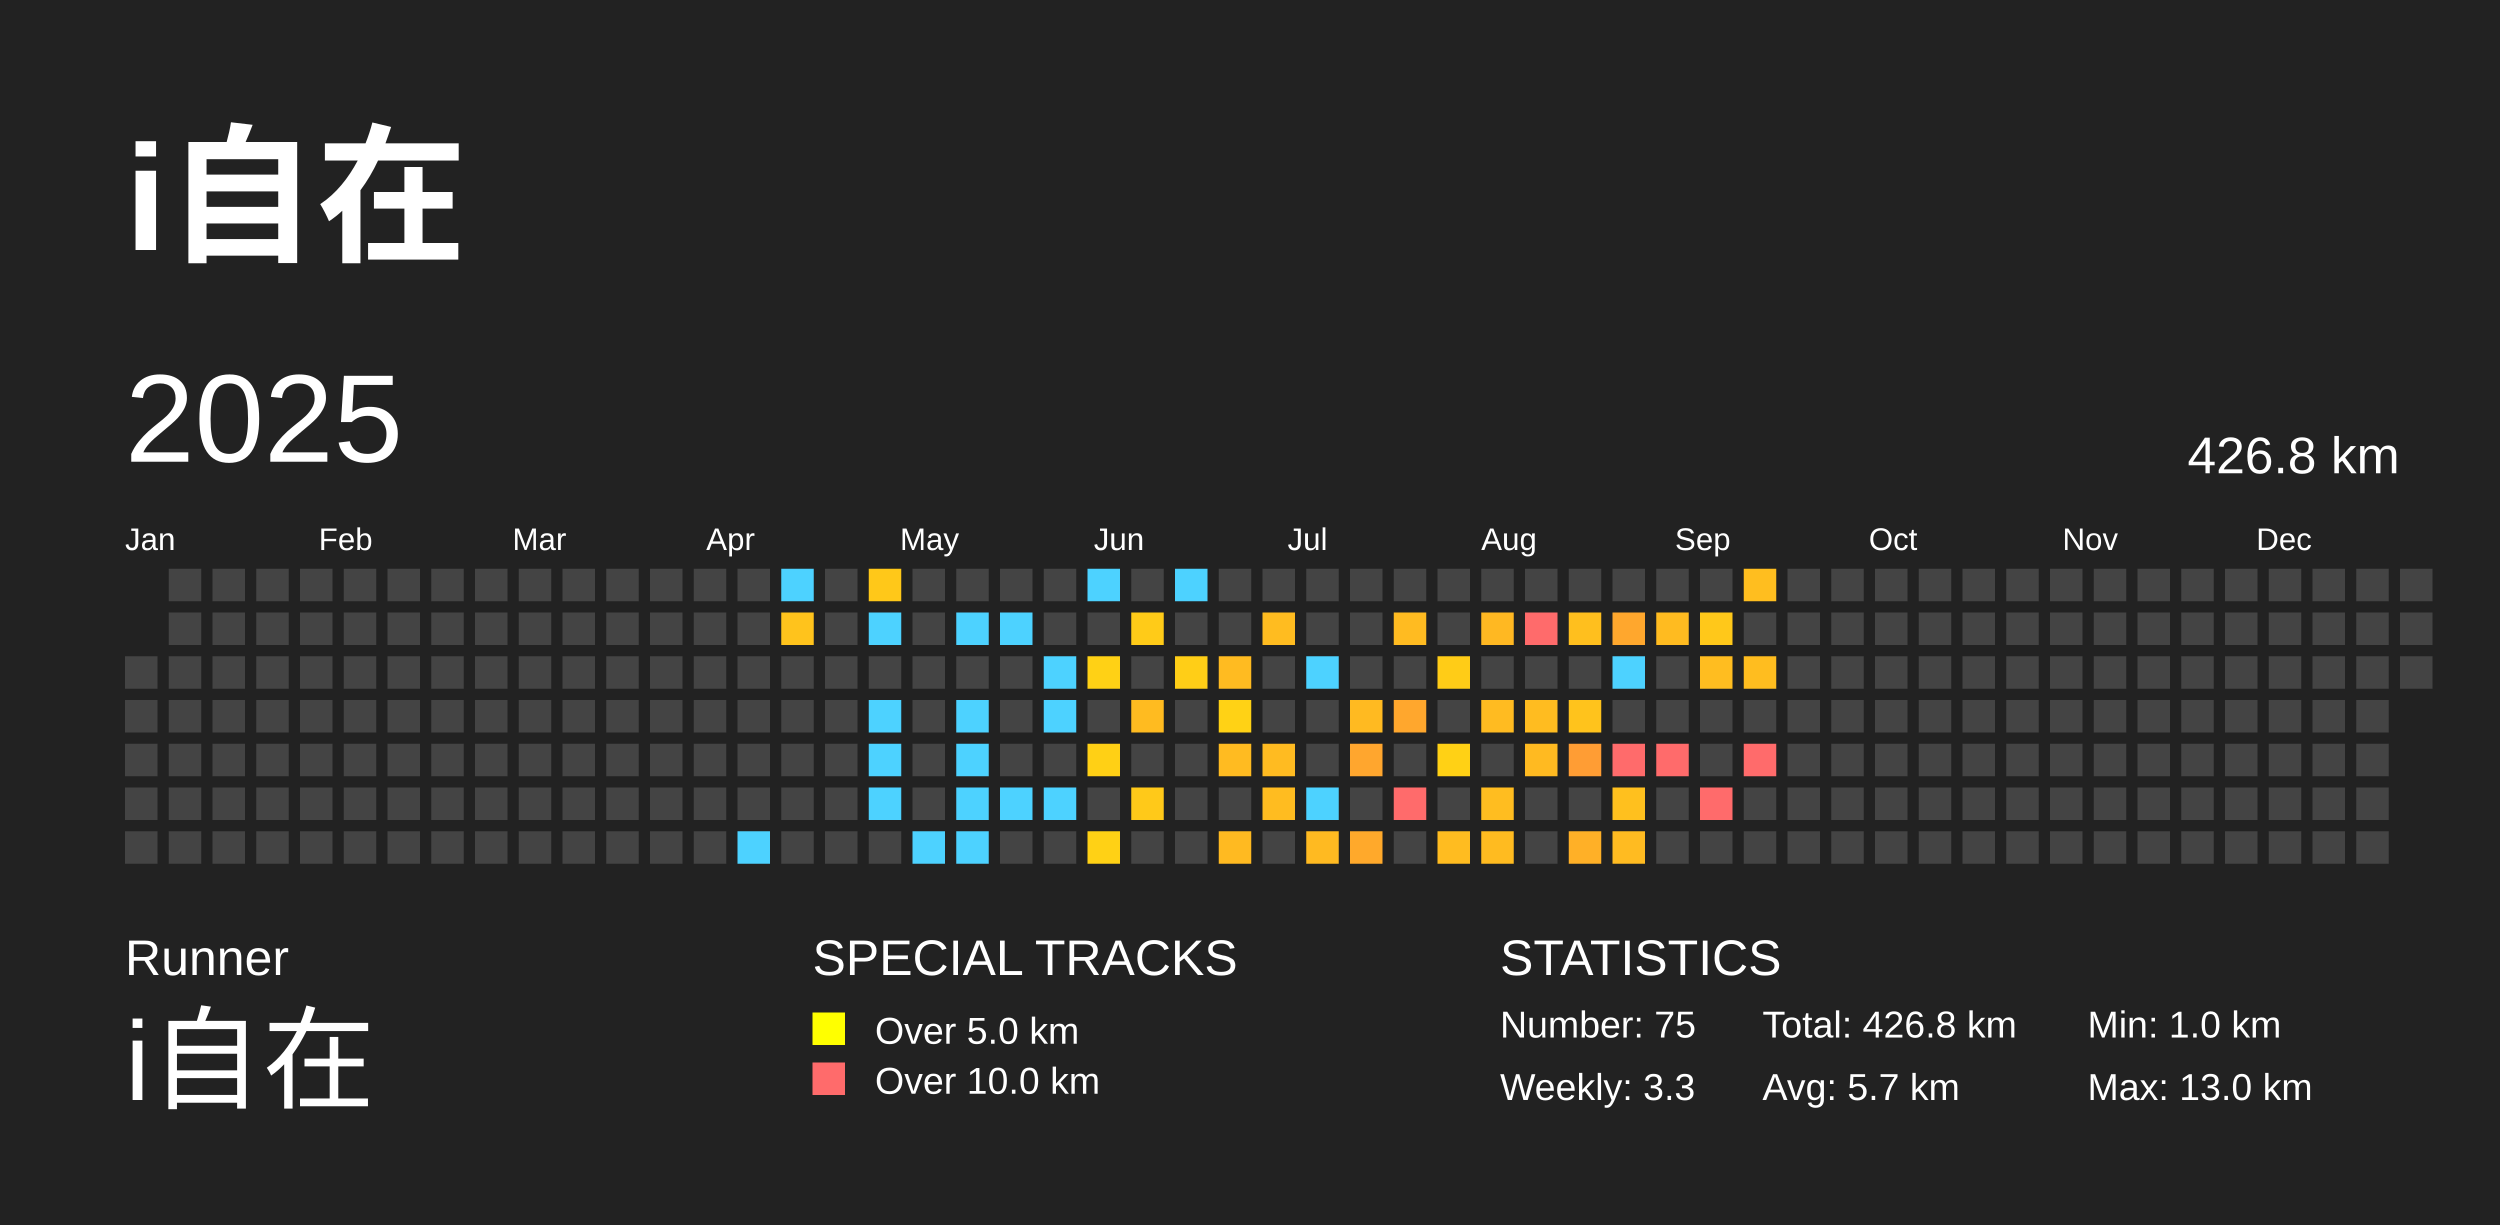
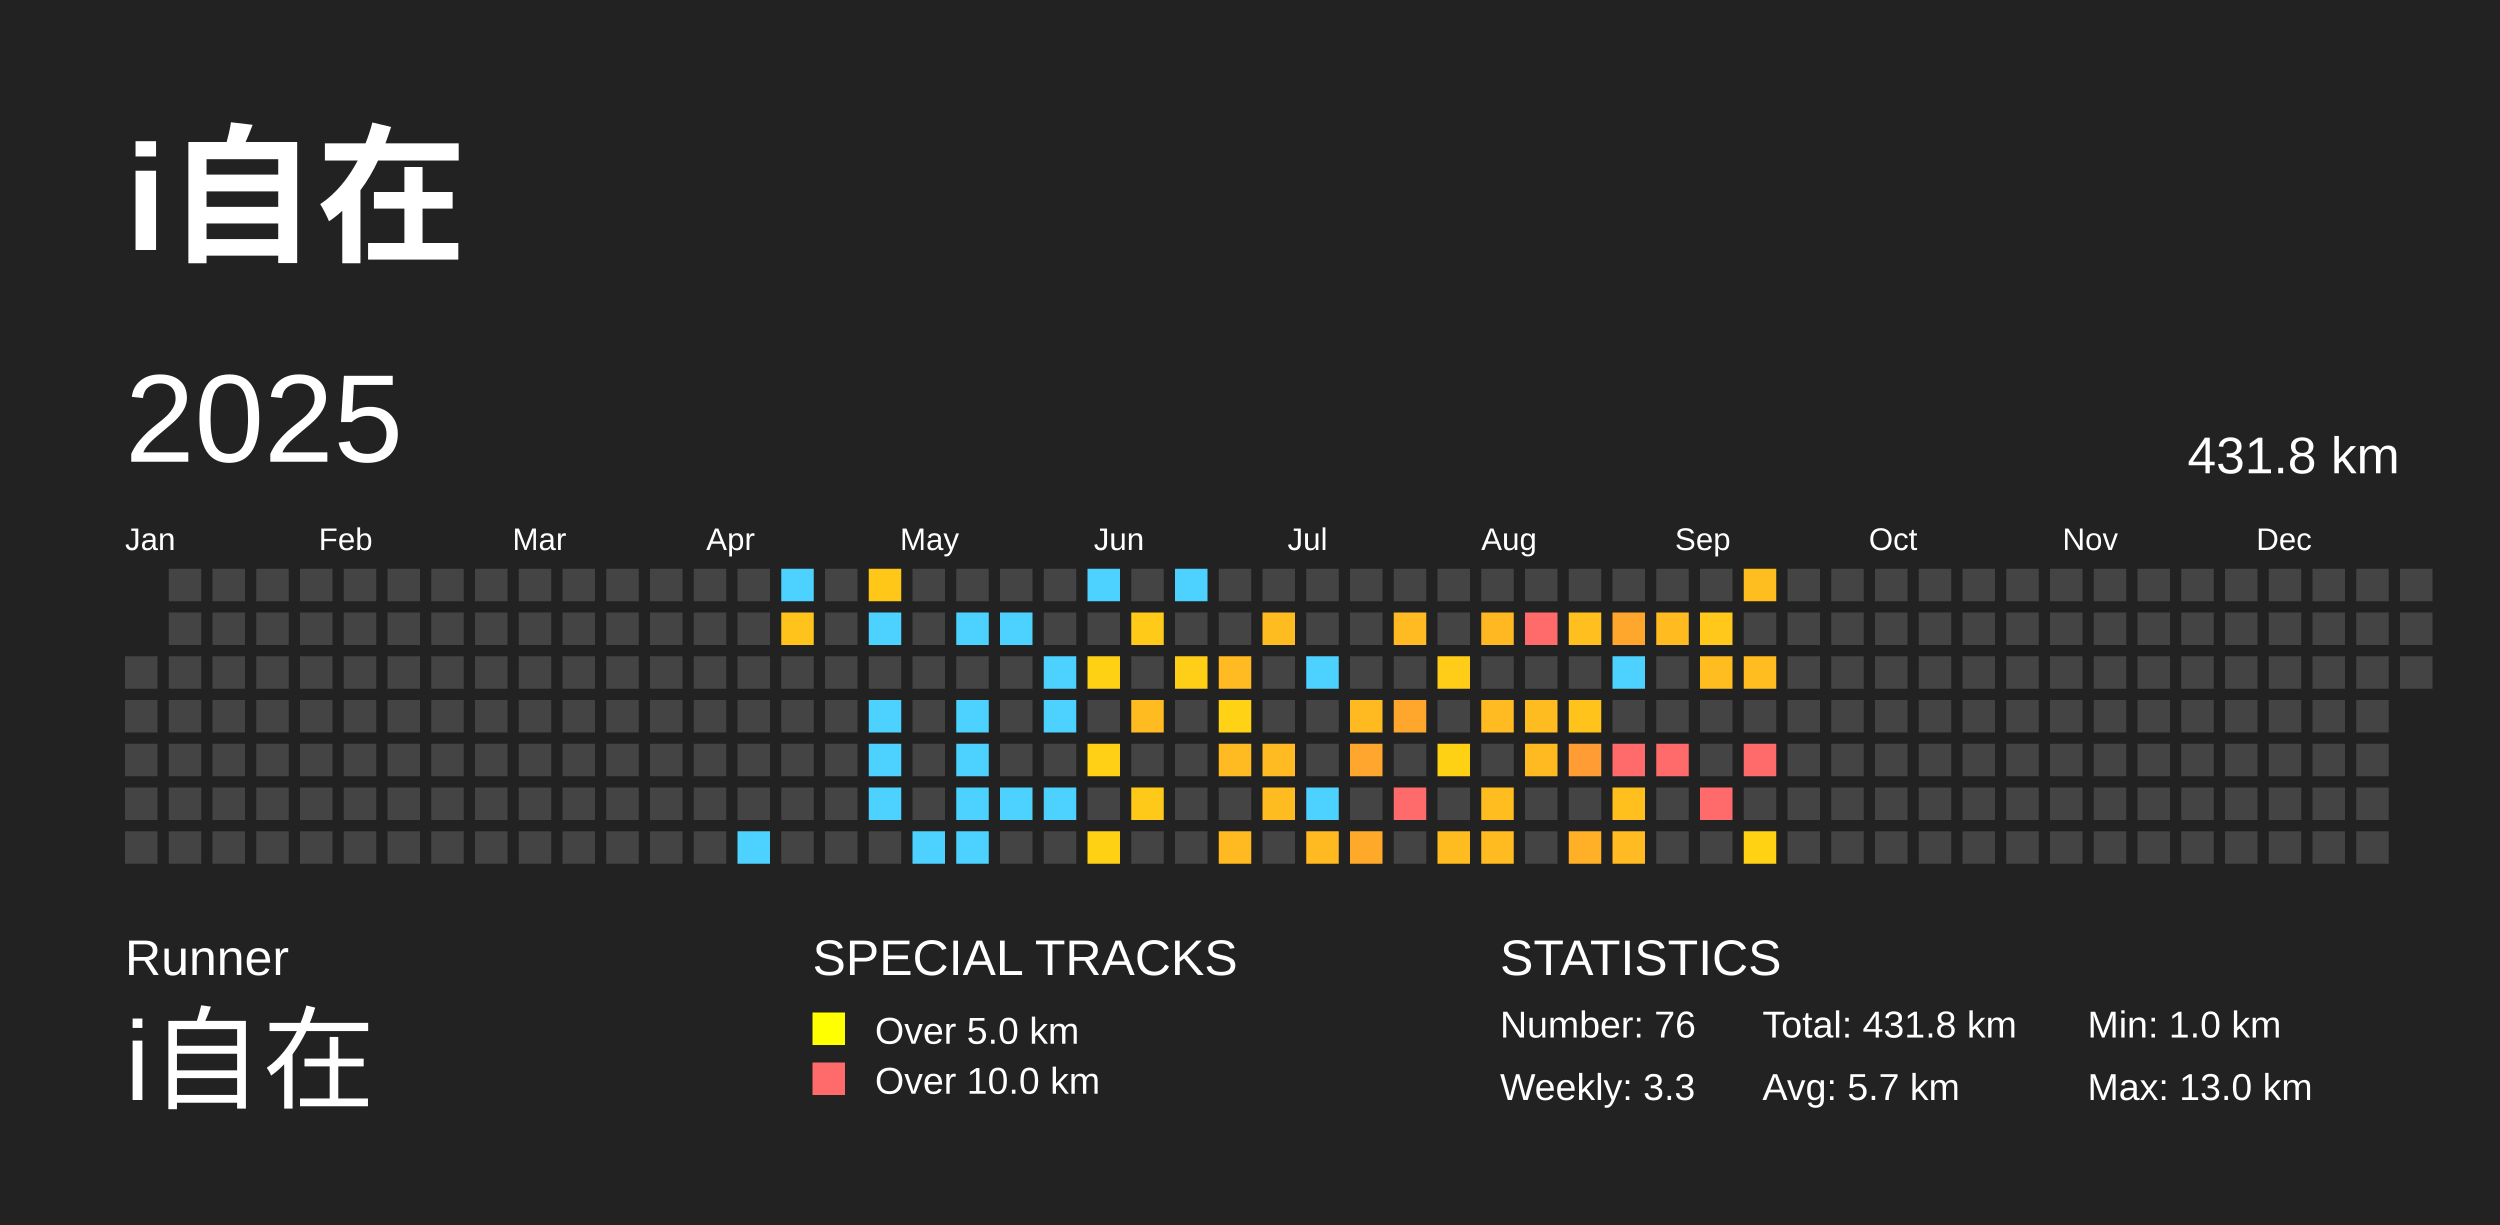
<svg xmlns="http://www.w3.org/2000/svg" baseProfile="full" height="98mm" version="1.1" viewBox="0,0,200,98" width="200mm">
  <defs />
  <rect fill="#222222" height="98" width="200" x="0" y="0" />
  <text fill="#FFFFFF" style="font-size:12px; font-family:Arial; font-weight:bold;" x="10" y="20">i自在</text>
  <text fill="#FFFFFF" style="font-size:4px; font-family:Arial" x="10" y="78">Runner</text>
  <text fill="#FFFFFF" style="font-size:9px; font-family:Arial" x="10" y="88">i自在</text>
  <text fill="#FFFFFF" style="font-size:4px; font-family:Arial" x="65" y="78">SPECIAL TRACKS</text>
  <rect fill="#FFFF00" height="2.6" width="2.6" x="65" y="81" />
  <text fill="#FFFFFF" style="font-size:3px; font-family:Arial" x="70" y="83.5">Over 5.0 km</text>
  <rect fill="#FF6B6B" height="2.6" width="2.6" x="65" y="85" />
  <text fill="#FFFFFF" style="font-size:3px; font-family:Arial" x="70" y="87.5">Over 10.0 km</text>
  <text fill="#FFFFFF" style="font-size:4px; font-family:Arial" x="120" y="78">STATISTICS</text>
-   <text fill="#FFFFFF" style="font-size:3px; font-family:Arial" x="120" y="83">Number: 75</text>
+   <text fill="#FFFFFF" style="font-size:3px; font-family:Arial" x="120" y="83">Number: 76</text>
  <text fill="#FFFFFF" style="font-size:3px; font-family:Arial" x="120" y="88">Weekly: 3.3</text>
-   <text fill="#FFFFFF" style="font-size:3px; font-family:Arial" x="141" y="83">Total: 426.8 km</text>
+   <text fill="#FFFFFF" style="font-size:3px; font-family:Arial" x="141" y="83">Total: 431.8 km</text>
  <text fill="#FFFFFF" style="font-size:3px; font-family:Arial" x="141" y="88">Avg: 5.7 km</text>
  <text fill="#FFFFFF" style="font-size:3px; font-family:Arial" x="167" y="83">Min: 1.0 km</text>
  <text fill="#FFFFFF" style="font-size:3px; font-family:Arial" x="167" y="88">Max: 13.0 km</text>
  <text dominant-baseline="hanging" fill="#FFFFFF" style="font-size:10.0px; font-family:Arial;" x="10" y="30">2025</text>
-   <text dominant-baseline="hanging" fill="#FFFFFF" style="font-size:4.125px; font-family:Arial;" x="175" y="35">426.8 km</text>
+   <text dominant-baseline="hanging" fill="#FFFFFF" style="font-size:4.125px; font-family:Arial;" x="175" y="35">431.8 km</text>
  <text fill="#FFFFFF" style="font-size:2.5px; font-family:Arial" x="10.0" y="44">Jan</text>
  <text fill="#FFFFFF" style="font-size:2.5px; font-family:Arial" x="25.5" y="44">Feb</text>
  <text fill="#FFFFFF" style="font-size:2.5px; font-family:Arial" x="41.0" y="44">Mar</text>
  <text fill="#FFFFFF" style="font-size:2.5px; font-family:Arial" x="56.5" y="44">Apr</text>
  <text fill="#FFFFFF" style="font-size:2.5px; font-family:Arial" x="72.0" y="44">May</text>
  <text fill="#FFFFFF" style="font-size:2.5px; font-family:Arial" x="87.5" y="44">Jun</text>
  <text fill="#FFFFFF" style="font-size:2.5px; font-family:Arial" x="103.0" y="44">Jul</text>
  <text fill="#FFFFFF" style="font-size:2.5px; font-family:Arial" x="118.5" y="44">Aug</text>
  <text fill="#FFFFFF" style="font-size:2.5px; font-family:Arial" x="134.0" y="44">Sep</text>
  <text fill="#FFFFFF" style="font-size:2.5px; font-family:Arial" x="149.5" y="44">Oct</text>
  <text fill="#FFFFFF" style="font-size:2.5px; font-family:Arial" x="165.0" y="44">Nov</text>
  <text fill="#FFFFFF" style="font-size:2.5px; font-family:Arial" x="180.5" y="44">Dec</text>
  <rect fill="#444444" height="2.6" width="2.6" x="10.0" y="52.5" />
  <rect fill="#444444" height="2.6" width="2.6" x="10.0" y="56.0" />
  <rect fill="#444444" height="2.6" width="2.6" x="10.0" y="59.5" />
  <rect fill="#444444" height="2.6" width="2.6" x="10.0" y="63.0" />
  <rect fill="#444444" height="2.6" width="2.6" x="10.0" y="66.5" />
  <rect fill="#444444" height="2.6" width="2.6" x="13.5" y="45.5" />
  <rect fill="#444444" height="2.6" width="2.6" x="13.5" y="49.0" />
  <rect fill="#444444" height="2.6" width="2.6" x="13.5" y="52.5" />
  <rect fill="#444444" height="2.6" width="2.6" x="13.5" y="56.0" />
  <rect fill="#444444" height="2.6" width="2.6" x="13.5" y="59.5" />
  <rect fill="#444444" height="2.6" width="2.6" x="13.5" y="63.0" />
  <rect fill="#444444" height="2.6" width="2.6" x="13.5" y="66.5" />
  <rect fill="#444444" height="2.6" width="2.6" x="17.0" y="45.5" />
  <rect fill="#444444" height="2.6" width="2.6" x="17.0" y="49.0" />
  <rect fill="#444444" height="2.6" width="2.6" x="17.0" y="52.5" />
  <rect fill="#444444" height="2.6" width="2.6" x="17.0" y="56.0" />
  <rect fill="#444444" height="2.6" width="2.6" x="17.0" y="59.5" />
  <rect fill="#444444" height="2.6" width="2.6" x="17.0" y="63.0" />
  <rect fill="#444444" height="2.6" width="2.6" x="17.0" y="66.5" />
  <rect fill="#444444" height="2.6" width="2.6" x="20.5" y="45.5" />
  <rect fill="#444444" height="2.6" width="2.6" x="20.5" y="49.0" />
  <rect fill="#444444" height="2.6" width="2.6" x="20.5" y="52.5" />
  <rect fill="#444444" height="2.6" width="2.6" x="20.5" y="56.0" />
  <rect fill="#444444" height="2.6" width="2.6" x="20.5" y="59.5" />
  <rect fill="#444444" height="2.6" width="2.6" x="20.5" y="63.0" />
  <rect fill="#444444" height="2.6" width="2.6" x="20.5" y="66.5" />
  <rect fill="#444444" height="2.6" width="2.6" x="24.0" y="45.5" />
  <rect fill="#444444" height="2.6" width="2.6" x="24.0" y="49.0" />
  <rect fill="#444444" height="2.6" width="2.6" x="24.0" y="52.5" />
  <rect fill="#444444" height="2.6" width="2.6" x="24.0" y="56.0" />
  <rect fill="#444444" height="2.6" width="2.6" x="24.0" y="59.5" />
  <rect fill="#444444" height="2.6" width="2.6" x="24.0" y="63.0" />
  <rect fill="#444444" height="2.6" width="2.6" x="24.0" y="66.5" />
  <rect fill="#444444" height="2.6" width="2.6" x="27.5" y="45.5" />
  <rect fill="#444444" height="2.6" width="2.6" x="27.5" y="49.0" />
  <rect fill="#444444" height="2.6" width="2.6" x="27.5" y="52.5" />
  <rect fill="#444444" height="2.6" width="2.6" x="27.5" y="56.0" />
  <rect fill="#444444" height="2.6" width="2.6" x="27.5" y="59.5" />
  <rect fill="#444444" height="2.6" width="2.6" x="27.5" y="63.0" />
  <rect fill="#444444" height="2.6" width="2.6" x="27.5" y="66.5" />
  <rect fill="#444444" height="2.6" width="2.6" x="31.0" y="45.5" />
  <rect fill="#444444" height="2.6" width="2.6" x="31.0" y="49.0" />
  <rect fill="#444444" height="2.6" width="2.6" x="31.0" y="52.5" />
  <rect fill="#444444" height="2.6" width="2.6" x="31.0" y="56.0" />
  <rect fill="#444444" height="2.6" width="2.6" x="31.0" y="59.5" />
  <rect fill="#444444" height="2.6" width="2.6" x="31.0" y="63.0" />
  <rect fill="#444444" height="2.6" width="2.6" x="31.0" y="66.5" />
  <rect fill="#444444" height="2.6" width="2.6" x="34.5" y="45.5" />
  <rect fill="#444444" height="2.6" width="2.6" x="34.5" y="49.0" />
  <rect fill="#444444" height="2.6" width="2.6" x="34.5" y="52.5" />
  <rect fill="#444444" height="2.6" width="2.6" x="34.5" y="56.0" />
  <rect fill="#444444" height="2.6" width="2.6" x="34.5" y="59.5" />
  <rect fill="#444444" height="2.6" width="2.6" x="34.5" y="63.0" />
  <rect fill="#444444" height="2.6" width="2.6" x="34.5" y="66.5" />
  <rect fill="#444444" height="2.6" width="2.6" x="38.0" y="45.5" />
  <rect fill="#444444" height="2.6" width="2.6" x="38.0" y="49.0" />
  <rect fill="#444444" height="2.6" width="2.6" x="38.0" y="52.5" />
  <rect fill="#444444" height="2.6" width="2.6" x="38.0" y="56.0" />
  <rect fill="#444444" height="2.6" width="2.6" x="38.0" y="59.5" />
  <rect fill="#444444" height="2.6" width="2.6" x="38.0" y="63.0" />
  <rect fill="#444444" height="2.6" width="2.6" x="38.0" y="66.5" />
  <rect fill="#444444" height="2.6" width="2.6" x="41.5" y="45.5" />
  <rect fill="#444444" height="2.6" width="2.6" x="41.5" y="49.0" />
  <rect fill="#444444" height="2.6" width="2.6" x="41.5" y="52.5" />
  <rect fill="#444444" height="2.6" width="2.6" x="41.5" y="56.0" />
  <rect fill="#444444" height="2.6" width="2.6" x="41.5" y="59.5" />
  <rect fill="#444444" height="2.6" width="2.6" x="41.5" y="63.0" />
  <rect fill="#444444" height="2.6" width="2.6" x="41.5" y="66.5" />
  <rect fill="#444444" height="2.6" width="2.6" x="45.0" y="45.5" />
  <rect fill="#444444" height="2.6" width="2.6" x="45.0" y="49.0" />
  <rect fill="#444444" height="2.6" width="2.6" x="45.0" y="52.5" />
  <rect fill="#444444" height="2.6" width="2.6" x="45.0" y="56.0" />
  <rect fill="#444444" height="2.6" width="2.6" x="45.0" y="59.5" />
  <rect fill="#444444" height="2.6" width="2.6" x="45.0" y="63.0" />
  <rect fill="#444444" height="2.6" width="2.6" x="45.0" y="66.5" />
  <rect fill="#444444" height="2.6" width="2.6" x="48.5" y="45.5" />
  <rect fill="#444444" height="2.6" width="2.6" x="48.5" y="49.0" />
  <rect fill="#444444" height="2.6" width="2.6" x="48.5" y="52.5" />
  <rect fill="#444444" height="2.6" width="2.6" x="48.5" y="56.0" />
  <rect fill="#444444" height="2.6" width="2.6" x="48.5" y="59.5" />
  <rect fill="#444444" height="2.6" width="2.6" x="48.5" y="63.0" />
  <rect fill="#444444" height="2.6" width="2.6" x="48.5" y="66.5" />
  <rect fill="#444444" height="2.6" width="2.6" x="52.0" y="45.5" />
  <rect fill="#444444" height="2.6" width="2.6" x="52.0" y="49.0" />
  <rect fill="#444444" height="2.6" width="2.6" x="52.0" y="52.5" />
  <rect fill="#444444" height="2.6" width="2.6" x="52.0" y="56.0" />
  <rect fill="#444444" height="2.6" width="2.6" x="52.0" y="59.5" />
  <rect fill="#444444" height="2.6" width="2.6" x="52.0" y="63.0" />
  <rect fill="#444444" height="2.6" width="2.6" x="52.0" y="66.5" />
  <rect fill="#444444" height="2.6" width="2.6" x="55.5" y="45.5" />
  <rect fill="#444444" height="2.6" width="2.6" x="55.5" y="49.0" />
  <rect fill="#444444" height="2.6" width="2.6" x="55.5" y="52.5" />
  <rect fill="#444444" height="2.6" width="2.6" x="55.5" y="56.0" />
  <rect fill="#444444" height="2.6" width="2.6" x="55.5" y="59.5" />
  <rect fill="#444444" height="2.6" width="2.6" x="55.5" y="63.0" />
  <rect fill="#444444" height="2.6" width="2.6" x="55.5" y="66.5" />
  <rect fill="#444444" height="2.6" width="2.6" x="59.0" y="45.5" />
  <rect fill="#444444" height="2.6" width="2.6" x="59.0" y="49.0" />
  <rect fill="#444444" height="2.6" width="2.6" x="59.0" y="52.5" />
  <rect fill="#444444" height="2.6" width="2.6" x="59.0" y="56.0" />
  <rect fill="#444444" height="2.6" width="2.6" x="59.0" y="59.5" />
  <rect fill="#444444" height="2.6" width="2.6" x="59.0" y="63.0" />
  <rect fill="#4dd2ff" height="2.6" width="2.6" x="59.0" y="66.5" />
  <rect fill="#4dd2ff" height="2.6" width="2.6" x="62.5" y="45.5" />
  <rect fill="#ffc31c" height="2.6" width="2.6" x="62.5" y="49.0" />
  <rect fill="#444444" height="2.6" width="2.6" x="62.5" y="52.5" />
  <rect fill="#444444" height="2.6" width="2.6" x="62.5" y="56.0" />
  <rect fill="#444444" height="2.6" width="2.6" x="62.5" y="59.5" />
  <rect fill="#444444" height="2.6" width="2.6" x="62.5" y="63.0" />
  <rect fill="#444444" height="2.6" width="2.6" x="62.5" y="66.5" />
  <rect fill="#444444" height="2.6" width="2.6" x="66.0" y="45.5" />
  <rect fill="#444444" height="2.6" width="2.6" x="66.0" y="49.0" />
  <rect fill="#444444" height="2.6" width="2.6" x="66.0" y="52.5" />
  <rect fill="#444444" height="2.6" width="2.6" x="66.0" y="56.0" />
  <rect fill="#444444" height="2.6" width="2.6" x="66.0" y="59.5" />
  <rect fill="#444444" height="2.6" width="2.6" x="66.0" y="63.0" />
  <rect fill="#444444" height="2.6" width="2.6" x="66.0" y="66.5" />
  <rect fill="#ffc819" height="2.6" width="2.6" x="69.5" y="45.5" />
  <rect fill="#4dd2ff" height="2.6" width="2.6" x="69.5" y="49.0" />
  <rect fill="#444444" height="2.6" width="2.6" x="69.5" y="52.5" />
  <rect fill="#4dd2ff" height="2.6" width="2.6" x="69.5" y="56.0" />
  <rect fill="#4dd2ff" height="2.6" width="2.6" x="69.5" y="59.5" />
  <rect fill="#4dd2ff" height="2.6" width="2.6" x="69.5" y="63.0" />
  <rect fill="#444444" height="2.6" width="2.6" x="69.5" y="66.5" />
  <rect fill="#444444" height="2.6" width="2.6" x="73.0" y="45.5" />
  <rect fill="#444444" height="2.6" width="2.6" x="73.0" y="49.0" />
  <rect fill="#444444" height="2.6" width="2.6" x="73.0" y="52.5" />
  <rect fill="#444444" height="2.6" width="2.6" x="73.0" y="56.0" />
  <rect fill="#444444" height="2.6" width="2.6" x="73.0" y="59.5" />
  <rect fill="#444444" height="2.6" width="2.6" x="73.0" y="63.0" />
  <rect fill="#4dd2ff" height="2.6" width="2.6" x="73.0" y="66.5" />
  <rect fill="#444444" height="2.6" width="2.6" x="76.5" y="45.5" />
  <rect fill="#4dd2ff" height="2.6" width="2.6" x="76.5" y="49.0" />
  <rect fill="#444444" height="2.6" width="2.6" x="76.5" y="52.5" />
  <rect fill="#4dd2ff" height="2.6" width="2.6" x="76.5" y="56.0" />
  <rect fill="#4dd2ff" height="2.6" width="2.6" x="76.5" y="59.5" />
  <rect fill="#4dd2ff" height="2.6" width="2.6" x="76.5" y="63.0" />
  <rect fill="#4dd2ff" height="2.6" width="2.6" x="76.5" y="66.5" />
  <rect fill="#444444" height="2.6" width="2.6" x="80.0" y="45.5" />
  <rect fill="#4dd2ff" height="2.6" width="2.6" x="80.0" y="49.0" />
  <rect fill="#444444" height="2.6" width="2.6" x="80.0" y="52.5" />
  <rect fill="#444444" height="2.6" width="2.6" x="80.0" y="56.0" />
  <rect fill="#444444" height="2.6" width="2.6" x="80.0" y="59.5" />
  <rect fill="#4dd2ff" height="2.6" width="2.6" x="80.0" y="63.0" />
  <rect fill="#444444" height="2.6" width="2.6" x="80.0" y="66.5" />
  <rect fill="#444444" height="2.6" width="2.6" x="83.5" y="45.5" />
  <rect fill="#444444" height="2.6" width="2.6" x="83.5" y="49.0" />
  <rect fill="#4dd2ff" height="2.6" width="2.6" x="83.5" y="52.5" />
  <rect fill="#4dd2ff" height="2.6" width="2.6" x="83.5" y="56.0" />
  <rect fill="#444444" height="2.6" width="2.6" x="83.5" y="59.5" />
  <rect fill="#4dd2ff" height="2.6" width="2.6" x="83.5" y="63.0" />
  <rect fill="#444444" height="2.6" width="2.6" x="83.5" y="66.5" />
  <rect fill="#4dd2ff" height="2.6" width="2.6" x="87.0" y="45.5" />
  <rect fill="#444444" height="2.6" width="2.6" x="87.0" y="49.0" />
  <rect fill="#ffd115" height="2.6" width="2.6" x="87.0" y="52.5" />
  <rect fill="#444444" height="2.6" width="2.6" x="87.0" y="56.0" />
  <rect fill="#ffd015" height="2.6" width="2.6" x="87.0" y="59.5" />
  <rect fill="#444444" height="2.6" width="2.6" x="87.0" y="63.0" />
  <rect fill="#ffd115" height="2.6" width="2.6" x="87.0" y="66.5" />
  <rect fill="#444444" height="2.6" width="2.6" x="90.5" y="45.5" />
  <rect fill="#ffcb18" height="2.6" width="2.6" x="90.5" y="49.0" />
  <rect fill="#444444" height="2.6" width="2.6" x="90.5" y="52.5" />
  <rect fill="#ffbb20" height="2.6" width="2.6" x="90.5" y="56.0" />
  <rect fill="#444444" height="2.6" width="2.6" x="90.5" y="59.5" />
  <rect fill="#ffc919" height="2.6" width="2.6" x="90.5" y="63.0" />
  <rect fill="#444444" height="2.6" width="2.6" x="90.5" y="66.5" />
  <rect fill="#4dd2ff" height="2.6" width="2.6" x="94.0" y="45.5" />
  <rect fill="#444444" height="2.6" width="2.6" x="94.0" y="49.0" />
  <rect fill="#ffce17" height="2.6" width="2.6" x="94.0" y="52.5" />
  <rect fill="#444444" height="2.6" width="2.6" x="94.0" y="56.0" />
  <rect fill="#444444" height="2.6" width="2.6" x="94.0" y="59.5" />
  <rect fill="#444444" height="2.6" width="2.6" x="94.0" y="63.0" />
  <rect fill="#444444" height="2.6" width="2.6" x="94.0" y="66.5" />
  <rect fill="#444444" height="2.6" width="2.6" x="97.5" y="45.5" />
  <rect fill="#444444" height="2.6" width="2.6" x="97.5" y="49.0" />
  <rect fill="#ffbb21" height="2.6" width="2.6" x="97.5" y="52.5" />
  <rect fill="#ffd215" height="2.6" width="2.6" x="97.5" y="56.0" />
  <rect fill="#ffbb21" height="2.6" width="2.6" x="97.5" y="59.5" />
  <rect fill="#444444" height="2.6" width="2.6" x="97.5" y="63.0" />
  <rect fill="#ffba21" height="2.6" width="2.6" x="97.5" y="66.5" />
  <rect fill="#444444" height="2.6" width="2.6" x="101.0" y="45.5" />
  <rect fill="#ffbc20" height="2.6" width="2.6" x="101.0" y="49.0" />
  <rect fill="#444444" height="2.6" width="2.6" x="101.0" y="52.5" />
  <rect fill="#444444" height="2.6" width="2.6" x="101.0" y="56.0" />
  <rect fill="#ffbb21" height="2.6" width="2.6" x="101.0" y="59.5" />
  <rect fill="#ffbc20" height="2.6" width="2.6" x="101.0" y="63.0" />
  <rect fill="#444444" height="2.6" width="2.6" x="101.0" y="66.5" />
  <rect fill="#444444" height="2.6" width="2.6" x="104.5" y="45.5" />
  <rect fill="#444444" height="2.6" width="2.6" x="104.5" y="49.0" />
  <rect fill="#4dd2ff" height="2.6" width="2.6" x="104.5" y="52.5" />
  <rect fill="#444444" height="2.6" width="2.6" x="104.5" y="56.0" />
  <rect fill="#444444" height="2.6" width="2.6" x="104.5" y="59.5" />
  <rect fill="#4dd2ff" height="2.6" width="2.6" x="104.5" y="63.0" />
  <rect fill="#ffba21" height="2.6" width="2.6" x="104.5" y="66.5" />
  <rect fill="#444444" height="2.6" width="2.6" x="108.0" y="45.5" />
  <rect fill="#444444" height="2.6" width="2.6" x="108.0" y="49.0" />
  <rect fill="#444444" height="2.6" width="2.6" x="108.0" y="52.5" />
  <rect fill="#ffba21" height="2.6" width="2.6" x="108.0" y="56.0" />
  <rect fill="#ffa62e" height="2.6" width="2.6" x="108.0" y="59.5" />
  <rect fill="#444444" height="2.6" width="2.6" x="108.0" y="63.0" />
  <rect fill="#ffa92b" height="2.6" width="2.6" x="108.0" y="66.5" />
  <rect fill="#444444" height="2.6" width="2.6" x="111.5" y="45.5" />
  <rect fill="#ffbb21" height="2.6" width="2.6" x="111.5" y="49.0" />
  <rect fill="#444444" height="2.6" width="2.6" x="111.5" y="52.5" />
  <rect fill="#ffa72d" height="2.6" width="2.6" x="111.5" y="56.0" />
  <rect fill="#444444" height="2.6" width="2.6" x="111.5" y="59.5" />
  <rect fill="#FF6B6B" height="2.6" width="2.6" x="111.5" y="63.0" />
  <rect fill="#444444" height="2.6" width="2.6" x="111.5" y="66.5" />
  <rect fill="#444444" height="2.6" width="2.6" x="115.0" y="45.5" />
  <rect fill="#444444" height="2.6" width="2.6" x="115.0" y="49.0" />
  <rect fill="#ffcc17" height="2.6" width="2.6" x="115.0" y="52.5" />
  <rect fill="#444444" height="2.6" width="2.6" x="115.0" y="56.0" />
  <rect fill="#ffd115" height="2.6" width="2.6" x="115.0" y="59.5" />
  <rect fill="#444444" height="2.6" width="2.6" x="115.0" y="63.0" />
  <rect fill="#ffbc20" height="2.6" width="2.6" x="115.0" y="66.5" />
  <rect fill="#444444" height="2.6" width="2.6" x="118.5" y="45.5" />
  <rect fill="#ffb822" height="2.6" width="2.6" x="118.5" y="49.0" />
  <rect fill="#444444" height="2.6" width="2.6" x="118.5" y="52.5" />
  <rect fill="#ffbb21" height="2.6" width="2.6" x="118.5" y="56.0" />
  <rect fill="#444444" height="2.6" width="2.6" x="118.5" y="59.5" />
  <rect fill="#ffbd20" height="2.6" width="2.6" x="118.5" y="63.0" />
  <rect fill="#ffbb20" height="2.6" width="2.6" x="118.5" y="66.5" />
  <rect fill="#444444" height="2.6" width="2.6" x="122.0" y="45.5" />
  <rect fill="#FF6B6B" height="2.6" width="2.6" x="122.0" y="49.0" />
  <rect fill="#444444" height="2.6" width="2.6" x="122.0" y="52.5" />
  <rect fill="#ffbc20" height="2.6" width="2.6" x="122.0" y="56.0" />
  <rect fill="#ffba21" height="2.6" width="2.6" x="122.0" y="59.5" />
  <rect fill="#444444" height="2.6" width="2.6" x="122.0" y="63.0" />
  <rect fill="#444444" height="2.6" width="2.6" x="122.0" y="66.5" />
  <rect fill="#444444" height="2.6" width="2.6" x="125.5" y="45.5" />
  <rect fill="#ffbf1e" height="2.6" width="2.6" x="125.5" y="49.0" />
  <rect fill="#444444" height="2.6" width="2.6" x="125.5" y="52.5" />
  <rect fill="#ffc31c" height="2.6" width="2.6" x="125.5" y="56.0" />
  <rect fill="#ff9d34" height="2.6" width="2.6" x="125.5" y="59.5" />
  <rect fill="#444444" height="2.6" width="2.6" x="125.5" y="63.0" />
  <rect fill="#ffb027" height="2.6" width="2.6" x="125.5" y="66.5" />
  <rect fill="#444444" height="2.6" width="2.6" x="129.0" y="45.5" />
  <rect fill="#ffa72d" height="2.6" width="2.6" x="129.0" y="49.0" />
  <rect fill="#4dd2ff" height="2.6" width="2.6" x="129.0" y="52.5" />
  <rect fill="#444444" height="2.6" width="2.6" x="129.0" y="56.0" />
  <rect fill="#FF6B6B" height="2.6" width="2.6" x="129.0" y="59.5" />
  <rect fill="#ffc01e" height="2.6" width="2.6" x="129.0" y="63.0" />
  <rect fill="#ffbb21" height="2.6" width="2.6" x="129.0" y="66.5" />
  <rect fill="#444444" height="2.6" width="2.6" x="132.5" y="45.5" />
  <rect fill="#ffbb20" height="2.6" width="2.6" x="132.5" y="49.0" />
  <rect fill="#444444" height="2.6" width="2.6" x="132.5" y="52.5" />
  <rect fill="#444444" height="2.6" width="2.6" x="132.5" y="56.0" />
  <rect fill="#FF6B6B" height="2.6" width="2.6" x="132.5" y="59.5" />
  <rect fill="#444444" height="2.6" width="2.6" x="132.5" y="63.0" />
  <rect fill="#444444" height="2.6" width="2.6" x="132.5" y="66.5" />
  <rect fill="#444444" height="2.6" width="2.6" x="136.0" y="45.5" />
  <rect fill="#ffc81a" height="2.6" width="2.6" x="136.0" y="49.0" />
  <rect fill="#ffbd20" height="2.6" width="2.6" x="136.0" y="52.5" />
  <rect fill="#444444" height="2.6" width="2.6" x="136.0" y="56.0" />
  <rect fill="#444444" height="2.6" width="2.6" x="136.0" y="59.5" />
  <rect fill="#FF6B6B" height="2.6" width="2.6" x="136.0" y="63.0" />
  <rect fill="#444444" height="2.6" width="2.6" x="136.0" y="66.5" />
  <rect fill="#ffbe1f" height="2.6" width="2.6" x="139.5" y="45.5" />
  <rect fill="#444444" height="2.6" width="2.6" x="139.5" y="49.0" />
  <rect fill="#ffbd1f" height="2.6" width="2.6" x="139.5" y="52.5" />
  <rect fill="#444444" height="2.6" width="2.6" x="139.5" y="56.0" />
  <rect fill="#FF6B6B" height="2.6" width="2.6" x="139.5" y="59.5" />
  <rect fill="#444444" height="2.6" width="2.6" x="139.5" y="63.0" />
-   <rect fill="#444444" height="2.6" width="2.6" x="139.5" y="66.5" />
+   <rect fill="#ffd214" height="2.6" width="2.6" x="139.5" y="66.5" />
  <rect fill="#444444" height="2.6" width="2.6" x="143.0" y="45.5" />
  <rect fill="#444444" height="2.6" width="2.6" x="143.0" y="49.0" />
  <rect fill="#444444" height="2.6" width="2.6" x="143.0" y="52.5" />
  <rect fill="#444444" height="2.6" width="2.6" x="143.0" y="56.0" />
  <rect fill="#444444" height="2.6" width="2.6" x="143.0" y="59.5" />
  <rect fill="#444444" height="2.6" width="2.6" x="143.0" y="63.0" />
  <rect fill="#444444" height="2.6" width="2.6" x="143.0" y="66.5" />
  <rect fill="#444444" height="2.6" width="2.6" x="146.5" y="45.5" />
  <rect fill="#444444" height="2.6" width="2.6" x="146.5" y="49.0" />
  <rect fill="#444444" height="2.6" width="2.6" x="146.5" y="52.5" />
  <rect fill="#444444" height="2.6" width="2.6" x="146.5" y="56.0" />
  <rect fill="#444444" height="2.6" width="2.6" x="146.5" y="59.5" />
  <rect fill="#444444" height="2.6" width="2.6" x="146.5" y="63.0" />
  <rect fill="#444444" height="2.6" width="2.6" x="146.5" y="66.5" />
  <rect fill="#444444" height="2.6" width="2.6" x="150.0" y="45.5" />
  <rect fill="#444444" height="2.6" width="2.6" x="150.0" y="49.0" />
  <rect fill="#444444" height="2.6" width="2.6" x="150.0" y="52.5" />
  <rect fill="#444444" height="2.6" width="2.6" x="150.0" y="56.0" />
  <rect fill="#444444" height="2.6" width="2.6" x="150.0" y="59.5" />
  <rect fill="#444444" height="2.6" width="2.6" x="150.0" y="63.0" />
  <rect fill="#444444" height="2.6" width="2.6" x="150.0" y="66.5" />
  <rect fill="#444444" height="2.6" width="2.6" x="153.5" y="45.5" />
  <rect fill="#444444" height="2.6" width="2.6" x="153.5" y="49.0" />
  <rect fill="#444444" height="2.6" width="2.6" x="153.5" y="52.5" />
  <rect fill="#444444" height="2.6" width="2.6" x="153.5" y="56.0" />
  <rect fill="#444444" height="2.6" width="2.6" x="153.5" y="59.5" />
  <rect fill="#444444" height="2.6" width="2.6" x="153.5" y="63.0" />
  <rect fill="#444444" height="2.6" width="2.6" x="153.5" y="66.5" />
  <rect fill="#444444" height="2.6" width="2.6" x="157.0" y="45.5" />
  <rect fill="#444444" height="2.6" width="2.6" x="157.0" y="49.0" />
  <rect fill="#444444" height="2.6" width="2.6" x="157.0" y="52.5" />
  <rect fill="#444444" height="2.6" width="2.6" x="157.0" y="56.0" />
  <rect fill="#444444" height="2.6" width="2.6" x="157.0" y="59.5" />
  <rect fill="#444444" height="2.6" width="2.6" x="157.0" y="63.0" />
  <rect fill="#444444" height="2.6" width="2.6" x="157.0" y="66.5" />
  <rect fill="#444444" height="2.6" width="2.6" x="160.5" y="45.5" />
  <rect fill="#444444" height="2.6" width="2.6" x="160.5" y="49.0" />
  <rect fill="#444444" height="2.6" width="2.6" x="160.5" y="52.5" />
  <rect fill="#444444" height="2.6" width="2.6" x="160.5" y="56.0" />
  <rect fill="#444444" height="2.6" width="2.6" x="160.5" y="59.5" />
  <rect fill="#444444" height="2.6" width="2.6" x="160.5" y="63.0" />
  <rect fill="#444444" height="2.6" width="2.6" x="160.5" y="66.5" />
  <rect fill="#444444" height="2.6" width="2.6" x="164.0" y="45.5" />
  <rect fill="#444444" height="2.6" width="2.6" x="164.0" y="49.0" />
  <rect fill="#444444" height="2.6" width="2.6" x="164.0" y="52.5" />
  <rect fill="#444444" height="2.6" width="2.6" x="164.0" y="56.0" />
  <rect fill="#444444" height="2.6" width="2.6" x="164.0" y="59.5" />
  <rect fill="#444444" height="2.6" width="2.6" x="164.0" y="63.0" />
  <rect fill="#444444" height="2.6" width="2.6" x="164.0" y="66.5" />
  <rect fill="#444444" height="2.6" width="2.6" x="167.5" y="45.5" />
  <rect fill="#444444" height="2.6" width="2.6" x="167.5" y="49.0" />
  <rect fill="#444444" height="2.6" width="2.6" x="167.5" y="52.5" />
  <rect fill="#444444" height="2.6" width="2.6" x="167.5" y="56.0" />
  <rect fill="#444444" height="2.6" width="2.6" x="167.5" y="59.5" />
  <rect fill="#444444" height="2.6" width="2.6" x="167.5" y="63.0" />
  <rect fill="#444444" height="2.6" width="2.6" x="167.5" y="66.5" />
  <rect fill="#444444" height="2.6" width="2.6" x="171.0" y="45.5" />
  <rect fill="#444444" height="2.6" width="2.6" x="171.0" y="49.0" />
  <rect fill="#444444" height="2.6" width="2.6" x="171.0" y="52.5" />
  <rect fill="#444444" height="2.6" width="2.6" x="171.0" y="56.0" />
  <rect fill="#444444" height="2.6" width="2.6" x="171.0" y="59.5" />
  <rect fill="#444444" height="2.6" width="2.6" x="171.0" y="63.0" />
  <rect fill="#444444" height="2.6" width="2.6" x="171.0" y="66.5" />
  <rect fill="#444444" height="2.6" width="2.6" x="174.5" y="45.5" />
  <rect fill="#444444" height="2.6" width="2.6" x="174.5" y="49.0" />
  <rect fill="#444444" height="2.6" width="2.6" x="174.5" y="52.5" />
  <rect fill="#444444" height="2.6" width="2.6" x="174.5" y="56.0" />
  <rect fill="#444444" height="2.6" width="2.6" x="174.5" y="59.5" />
  <rect fill="#444444" height="2.6" width="2.6" x="174.5" y="63.0" />
  <rect fill="#444444" height="2.6" width="2.6" x="174.5" y="66.5" />
  <rect fill="#444444" height="2.6" width="2.6" x="178.0" y="45.5" />
  <rect fill="#444444" height="2.6" width="2.6" x="178.0" y="49.0" />
  <rect fill="#444444" height="2.6" width="2.6" x="178.0" y="52.5" />
  <rect fill="#444444" height="2.6" width="2.6" x="178.0" y="56.0" />
  <rect fill="#444444" height="2.6" width="2.6" x="178.0" y="59.5" />
  <rect fill="#444444" height="2.6" width="2.6" x="178.0" y="63.0" />
  <rect fill="#444444" height="2.6" width="2.6" x="178.0" y="66.5" />
  <rect fill="#444444" height="2.6" width="2.6" x="181.5" y="45.5" />
  <rect fill="#444444" height="2.6" width="2.6" x="181.5" y="49.0" />
  <rect fill="#444444" height="2.6" width="2.6" x="181.5" y="52.5" />
  <rect fill="#444444" height="2.6" width="2.6" x="181.5" y="56.0" />
  <rect fill="#444444" height="2.6" width="2.6" x="181.5" y="59.5" />
  <rect fill="#444444" height="2.6" width="2.6" x="181.5" y="63.0" />
  <rect fill="#444444" height="2.6" width="2.6" x="181.5" y="66.5" />
  <rect fill="#444444" height="2.6" width="2.6" x="185.0" y="45.5" />
  <rect fill="#444444" height="2.6" width="2.6" x="185.0" y="49.0" />
  <rect fill="#444444" height="2.6" width="2.6" x="185.0" y="52.5" />
  <rect fill="#444444" height="2.6" width="2.6" x="185.0" y="56.0" />
  <rect fill="#444444" height="2.6" width="2.6" x="185.0" y="59.5" />
  <rect fill="#444444" height="2.6" width="2.6" x="185.0" y="63.0" />
  <rect fill="#444444" height="2.6" width="2.6" x="185.0" y="66.5" />
  <rect fill="#444444" height="2.6" width="2.6" x="188.5" y="45.5" />
  <rect fill="#444444" height="2.6" width="2.6" x="188.5" y="49.0" />
  <rect fill="#444444" height="2.6" width="2.6" x="188.5" y="52.5" />
  <rect fill="#444444" height="2.6" width="2.6" x="188.5" y="56.0" />
  <rect fill="#444444" height="2.6" width="2.6" x="188.5" y="59.5" />
  <rect fill="#444444" height="2.6" width="2.6" x="188.5" y="63.0" />
  <rect fill="#444444" height="2.6" width="2.6" x="188.5" y="66.5" />
  <rect fill="#444444" height="2.6" width="2.6" x="192.0" y="45.5" />
  <rect fill="#444444" height="2.6" width="2.6" x="192.0" y="49.0" />
  <rect fill="#444444" height="2.6" width="2.6" x="192.0" y="52.5" />
</svg>
